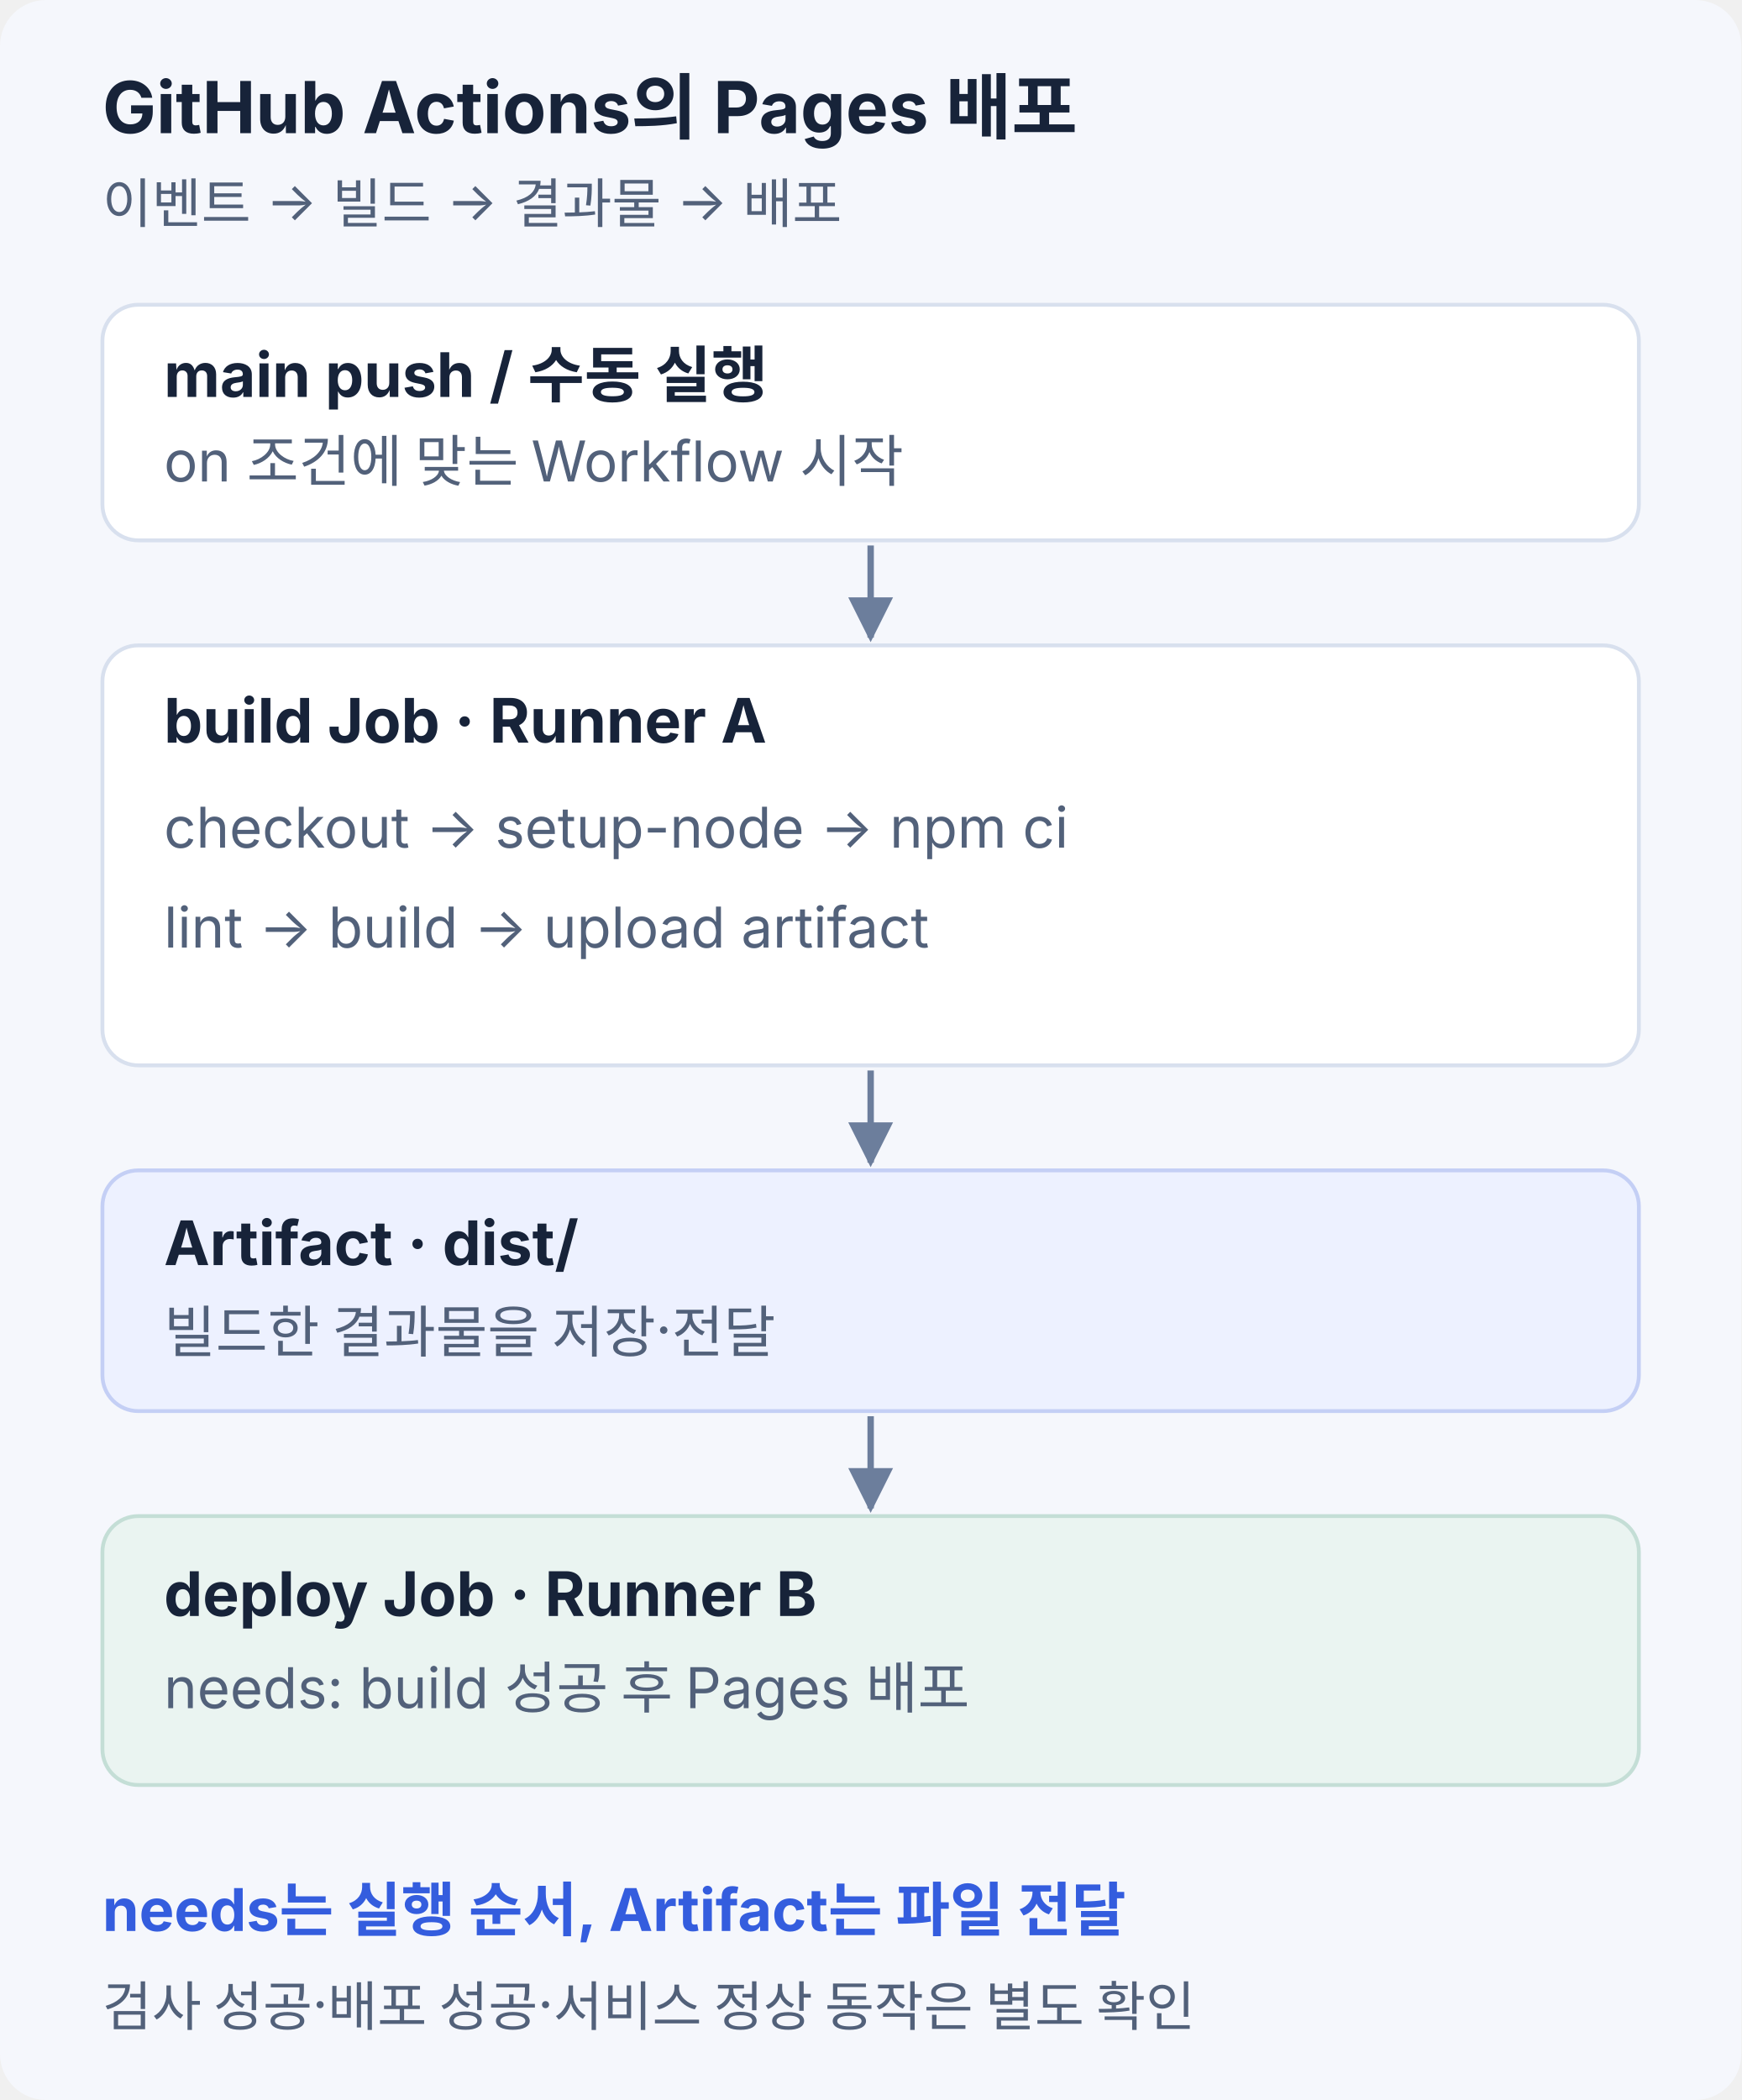
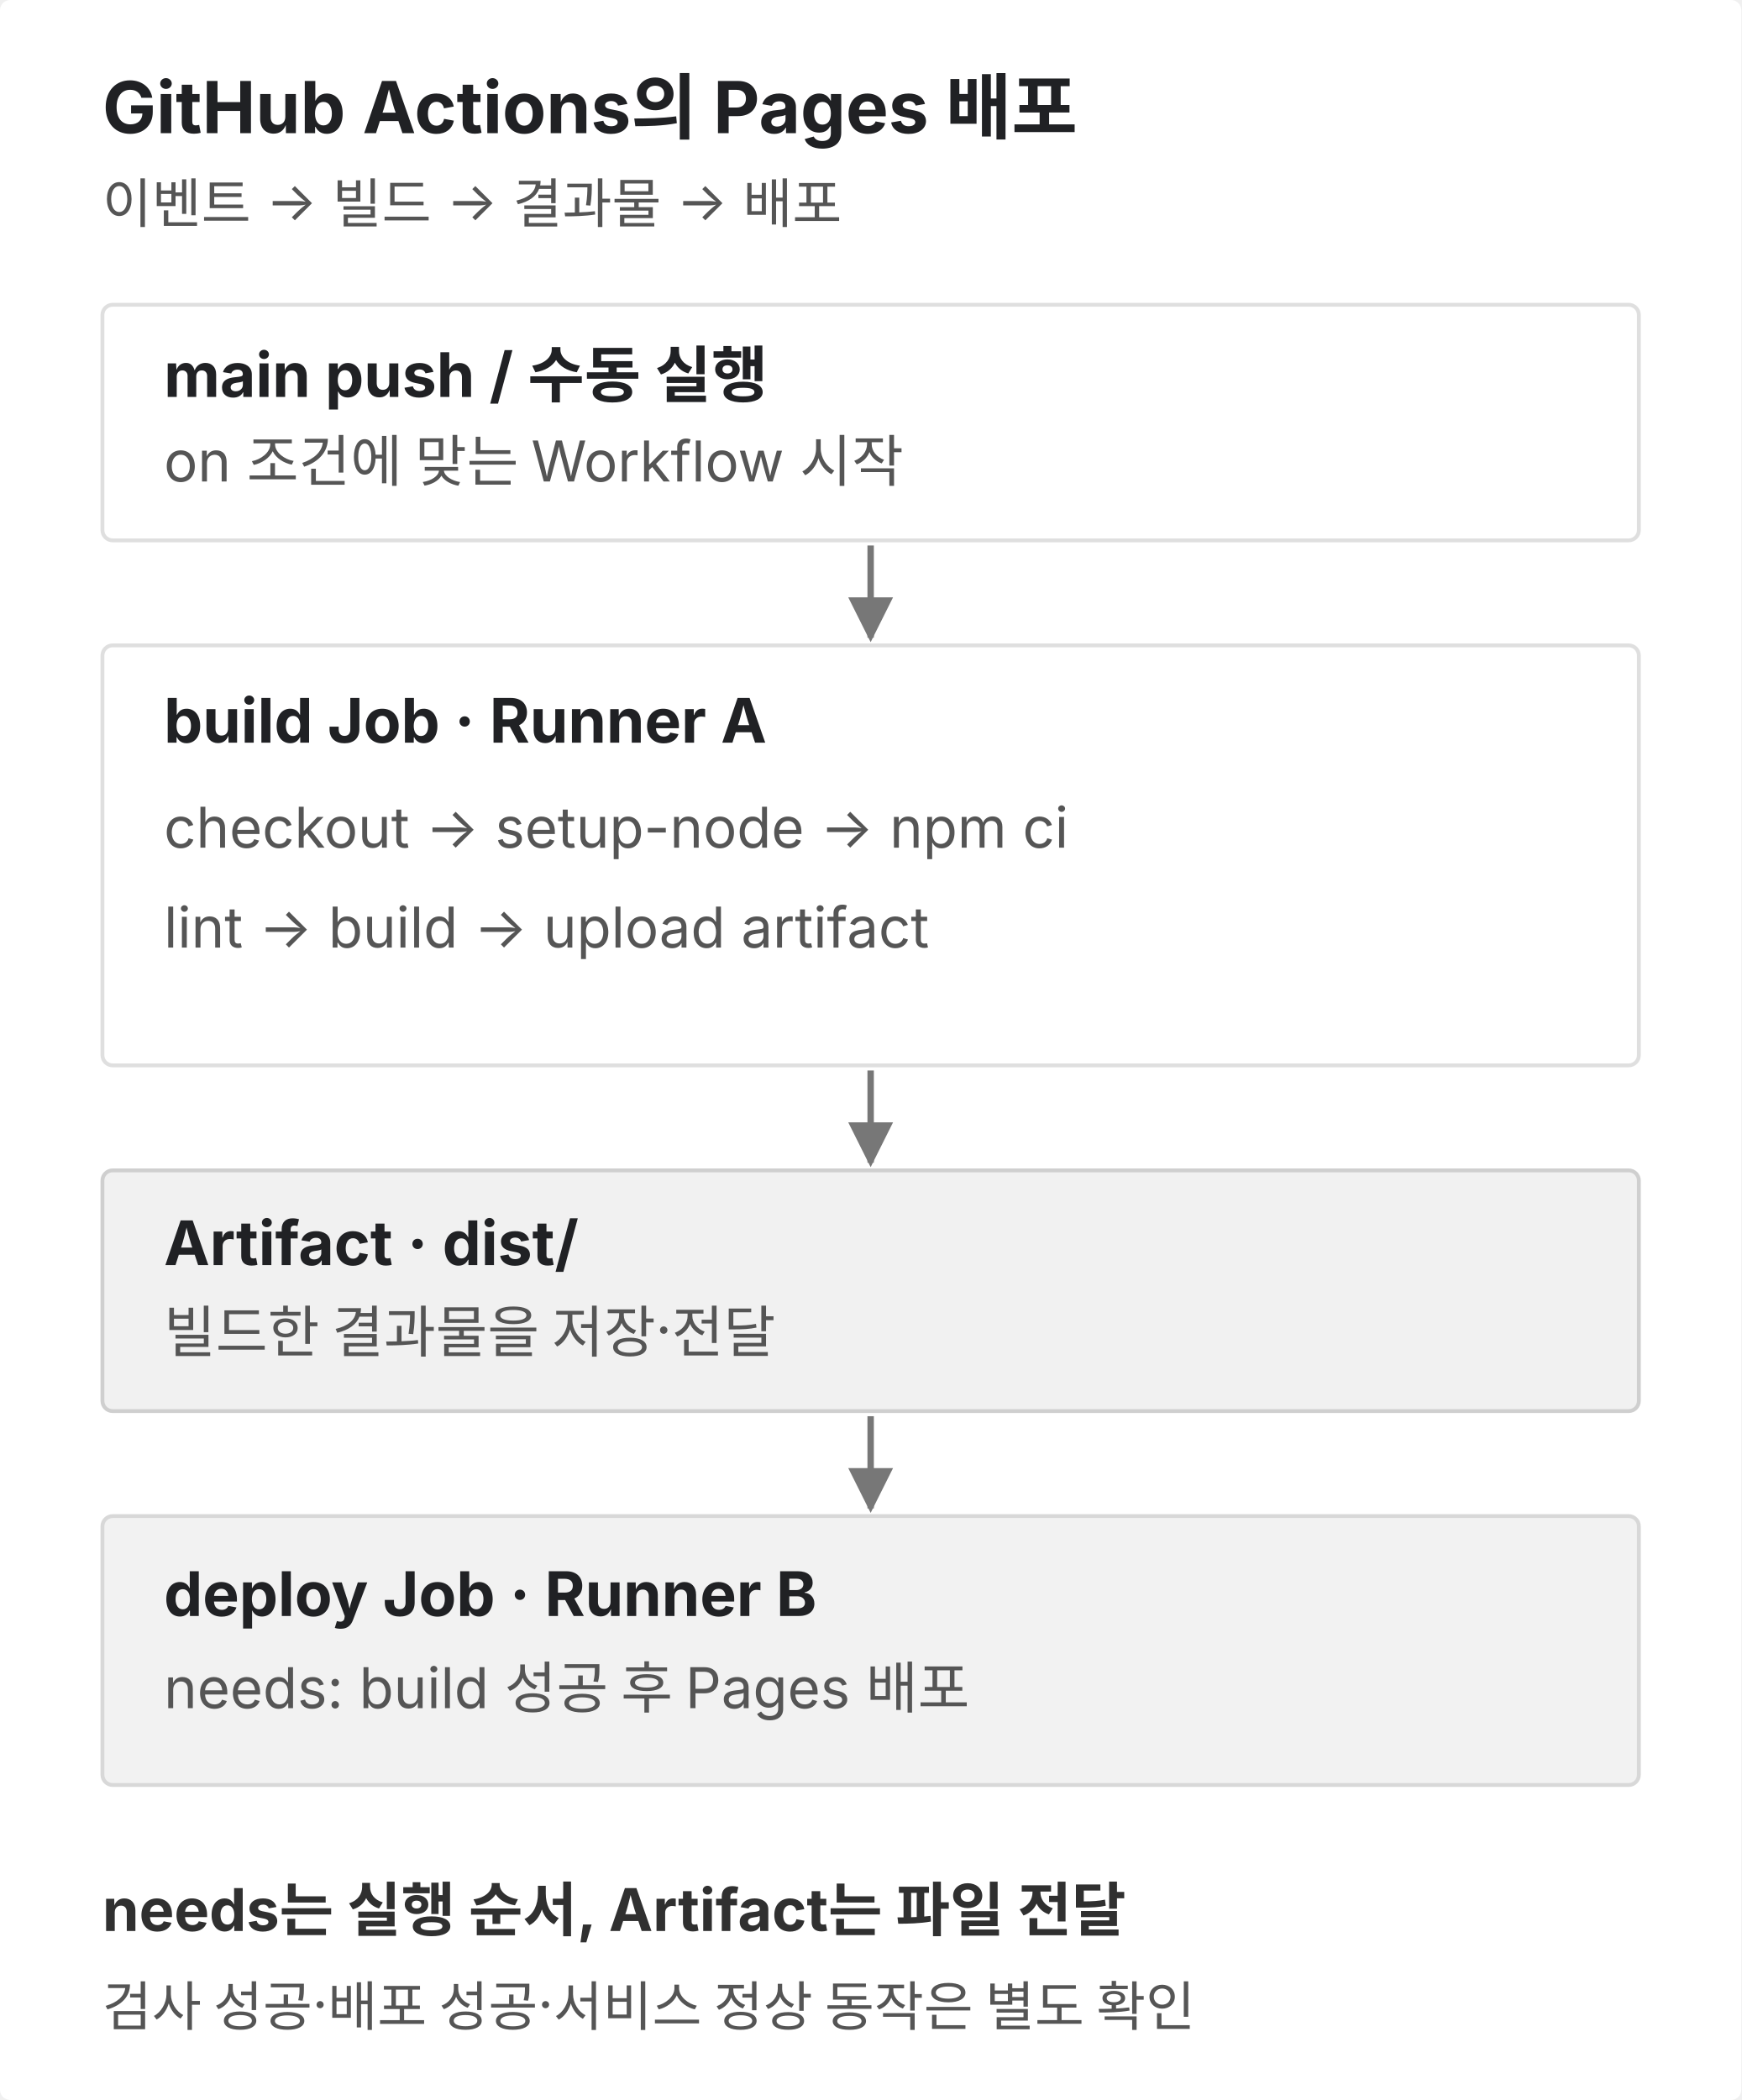
<svg xmlns="http://www.w3.org/2000/svg" width="680" height="820" viewBox="0 0 680 820" role="img" aria-labelledby="title description">
  <defs>
    <marker id="arrow" viewBox="0 0 10 10" refX="9" refY="5" markerWidth="7" markerHeight="7" orient="auto">
-       <path d="M 0 0 L 10 5 L 0 10 Z" fill="#6c7e9c" />
+       <path d="M 0 0 L 10 5 L 0 10 Z" fill="#777777" />
    </marker>
  </defs>
-   <rect width="680" height="820" rx="18" fill="#f5f7fc" />
+   <rect width="680" height="820" rx="4" fill="#ffffff" />
  <g font-family="system-ui, -apple-system, BlinkMacSystemFont, 'Segoe UI', sans-serif">
-     <text x="40" y="52" font-size="28" font-weight="700" fill="#172339">GitHub Actions의 Pages 배포</text>
-     <text x="40" y="87" font-size="21" fill="#52617a">이벤트 → 빌드 → 결과물 → 배포</text>
-     <rect x="40" y="119" width="600" height="92" rx="14" fill="#fff" stroke="#d8e0ee" stroke-width="1.5" />
-     <text x="64" y="155" font-size="24" font-weight="700" fill="#172339">main push / 수동 실행</text>
-     <text x="64" y="188" font-size="22" fill="#52617a">on 조건에 맞는 Workflow 시작</text>
-     <rect x="40" y="252" width="600" height="164" rx="14" fill="#fff" stroke="#d8e0ee" stroke-width="1.5" />
-     <text x="64" y="290" font-size="24" font-weight="700" fill="#172339">build Job · Runner A</text>
-     <text x="64" y="331" font-size="22" fill="#52617a">checkout → setup-node → npm ci</text>
-     <text x="64" y="370" font-size="22" fill="#52617a">lint → build → upload artifact</text>
-     <rect x="40" y="457" width="600" height="94" rx="14" fill="#edf1ff" stroke="#c4cff5" stroke-width="1.5" />
-     <text x="64" y="494" font-size="24" font-weight="700" fill="#172339">Artifact · dist/</text>
-     <text x="64" y="528" font-size="22" fill="#52617a">빌드한 결과물을 저장·전달</text>
-     <rect x="40" y="592" width="600" height="105" rx="14" fill="#eaf4f1" stroke="#c4ded6" stroke-width="1.5" />
-     <text x="64" y="631" font-size="24" font-weight="700" fill="#172339">deploy Job · Runner B</text>
-     <text x="64" y="667" font-size="22" fill="#52617a">needs: build 성공 후 Pages 배포</text>
-     <g fill="none" stroke="#6c7e9c" stroke-width="2.5" marker-end="url(#arrow)">
+     <text x="40" y="52" font-size="28" font-weight="700" fill="#202124">GitHub Actions의 Pages 배포</text>
+     <text x="40" y="87" font-size="21" fill="#555555">이벤트 → 빌드 → 결과물 → 배포</text>
+     <rect x="40" y="119" width="600" height="92" rx="4" fill="#fff" stroke="#dfdfdf" stroke-width="1.5" />
+     <text x="64" y="155" font-size="24" font-weight="700" fill="#202124">main push / 수동 실행</text>
+     <text x="64" y="188" font-size="22" fill="#555555">on 조건에 맞는 Workflow 시작</text>
+     <rect x="40" y="252" width="600" height="164" rx="4" fill="#fff" stroke="#dfdfdf" stroke-width="1.5" />
+     <text x="64" y="290" font-size="24" font-weight="700" fill="#202124">build Job · Runner A</text>
+     <text x="64" y="331" font-size="22" fill="#555555">checkout → setup-node → npm ci</text>
+     <text x="64" y="370" font-size="22" fill="#555555">lint → build → upload artifact</text>
+     <rect x="40" y="457" width="600" height="94" rx="4" fill="#f1f1f1" stroke="#cfcfcf" stroke-width="1.5" />
+     <text x="64" y="494" font-size="24" font-weight="700" fill="#202124">Artifact · dist/</text>
+     <text x="64" y="528" font-size="22" fill="#555555">빌드한 결과물을 저장·전달</text>
+     <rect x="40" y="592" width="600" height="105" rx="4" fill="#f2f2f2" stroke="#d8d8d8" stroke-width="1.5" />
+     <text x="64" y="631" font-size="24" font-weight="700" fill="#202124">deploy Job · Runner B</text>
+     <text x="64" y="667" font-size="22" fill="#555555">needs: build 성공 후 Pages 배포</text>
+     <g fill="none" stroke="#777777" stroke-width="2.5" marker-end="url(#arrow)">
      <path d="M 340 213 V 249" />
      <path d="M 340 418 V 454" />
      <path d="M 340 553 V 589" />
    </g>
-     <text x="40" y="754" font-size="23" font-weight="700" fill="#345dde">needs는 실행 순서, Artifact는 파일 전달</text>
-     <text x="40" y="791" font-size="21" fill="#52617a">검사 성공·배포 성공·서비스 정상 동작은 별도 확인</text>
+     <text x="40" y="754" font-size="23" font-weight="700" fill="#303030">needs는 실행 순서, Artifact는 파일 전달</text>
+     <text x="40" y="791" font-size="21" fill="#555555">검사 성공·배포 성공·서비스 정상 동작은 별도 확인</text>
  </g>
</svg>
